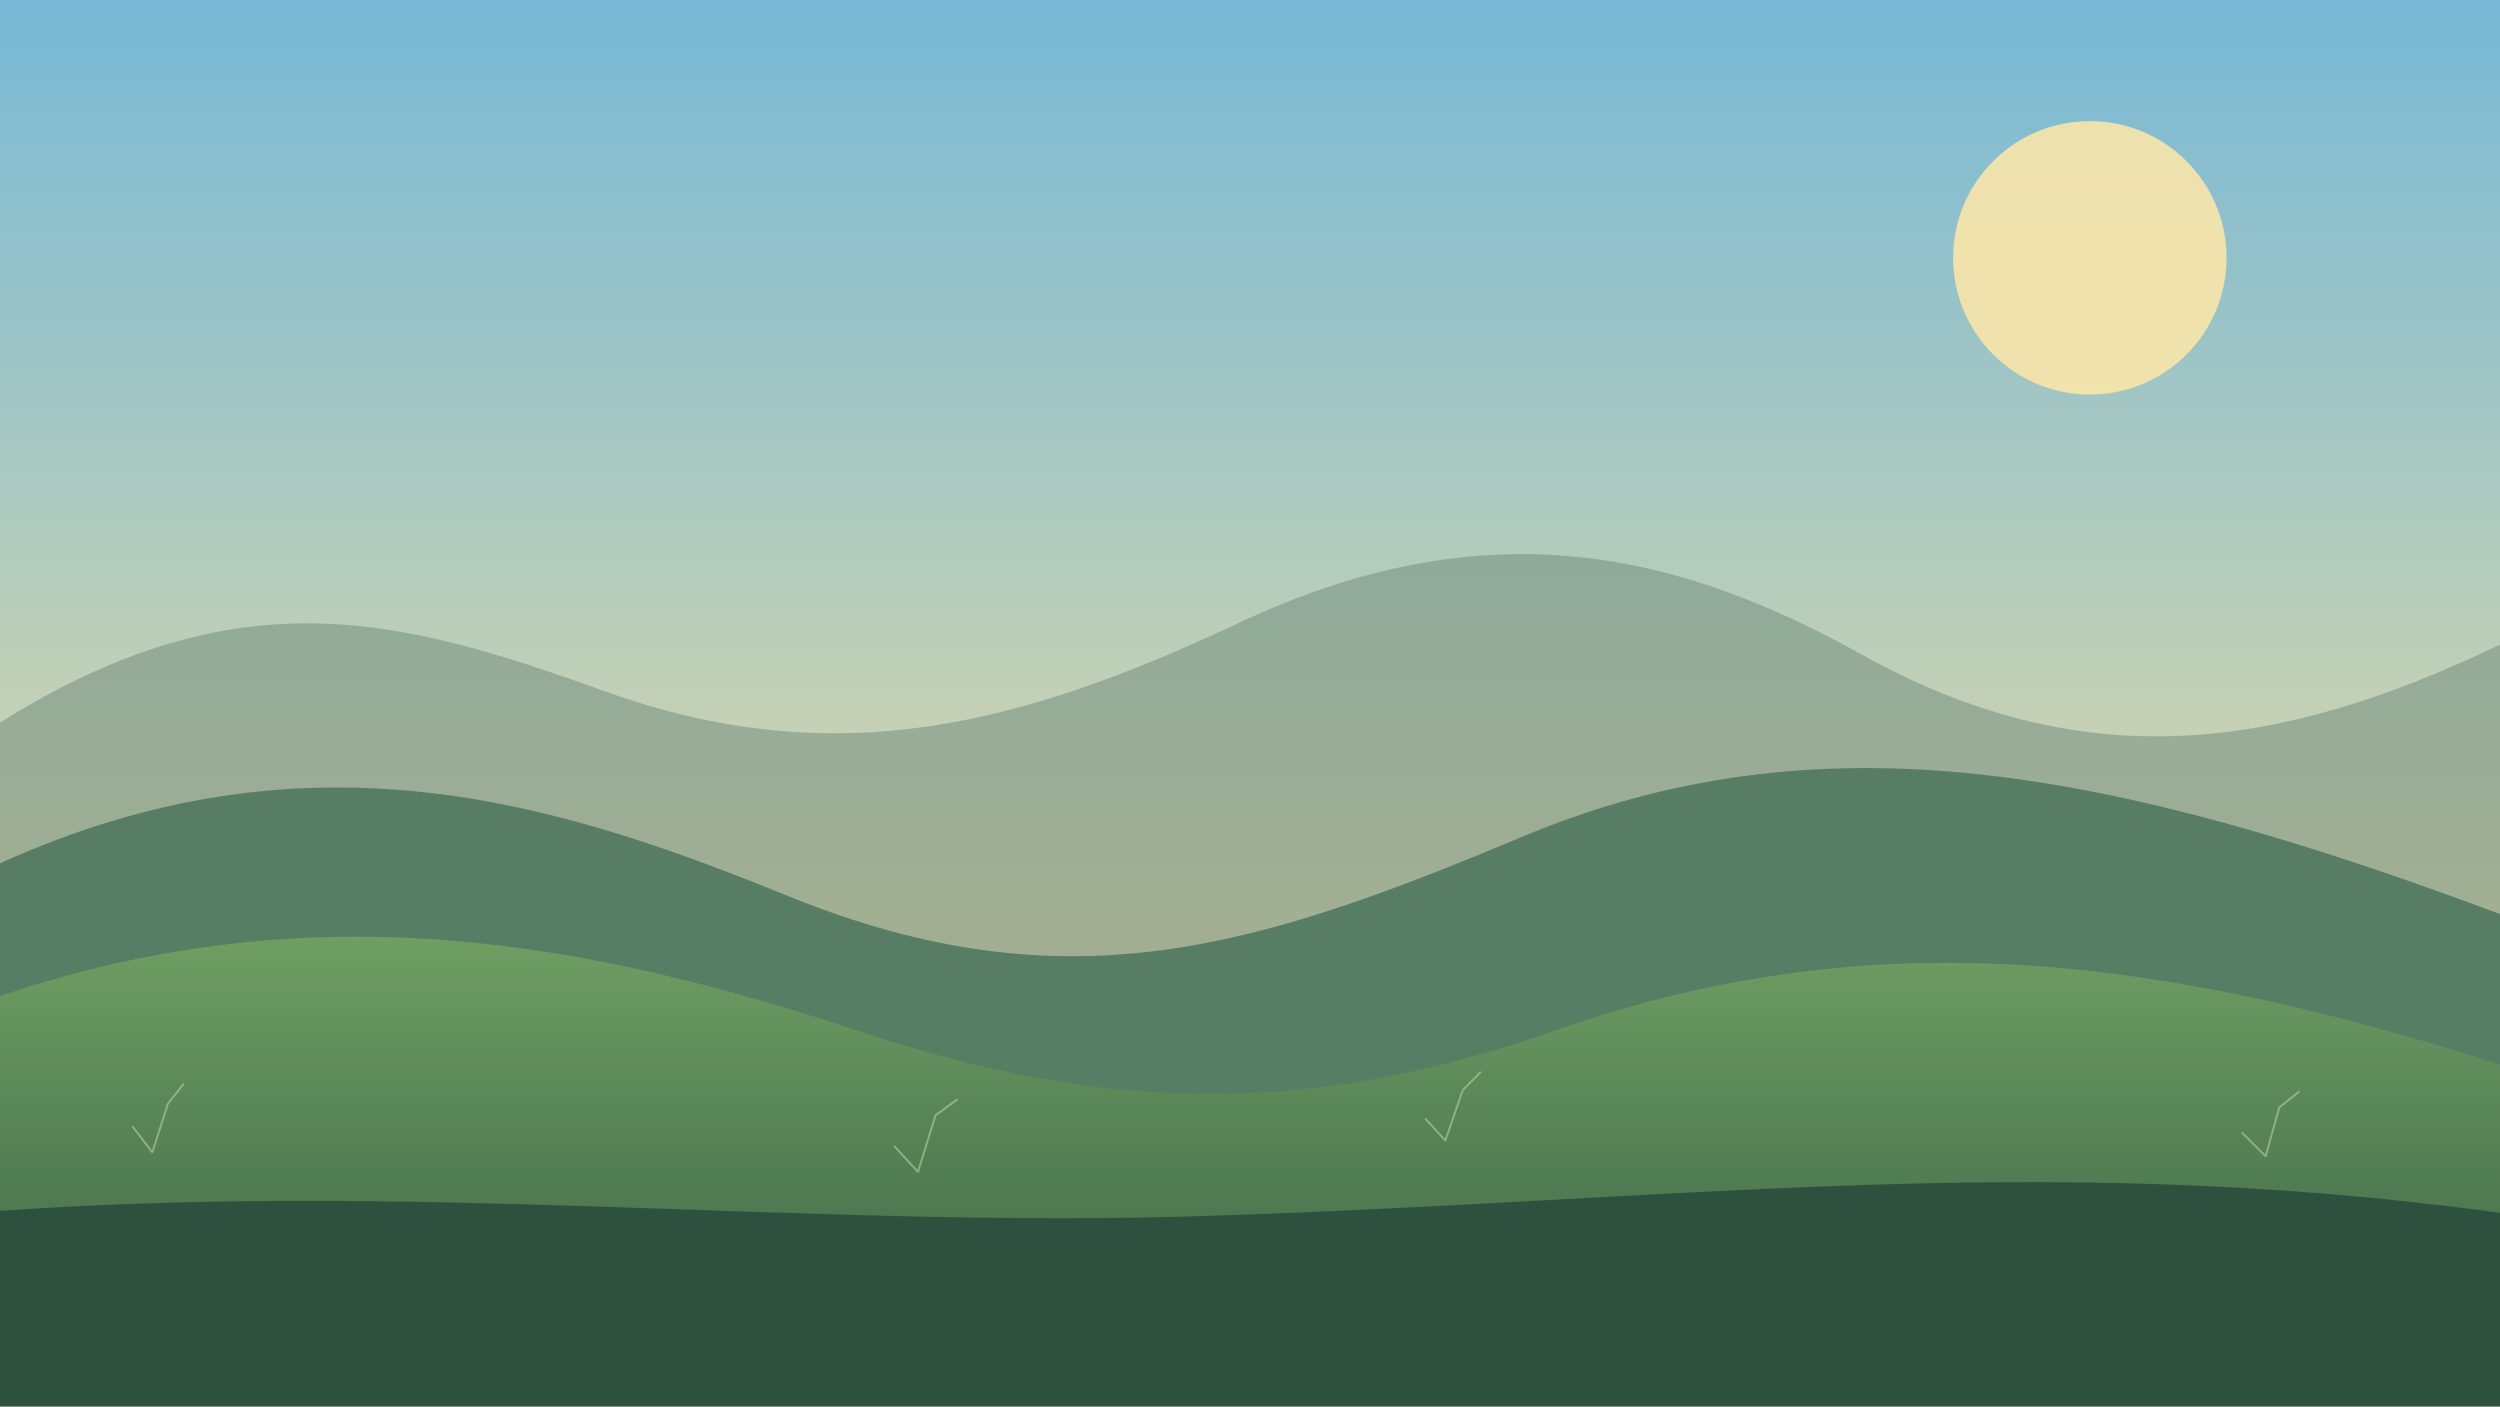
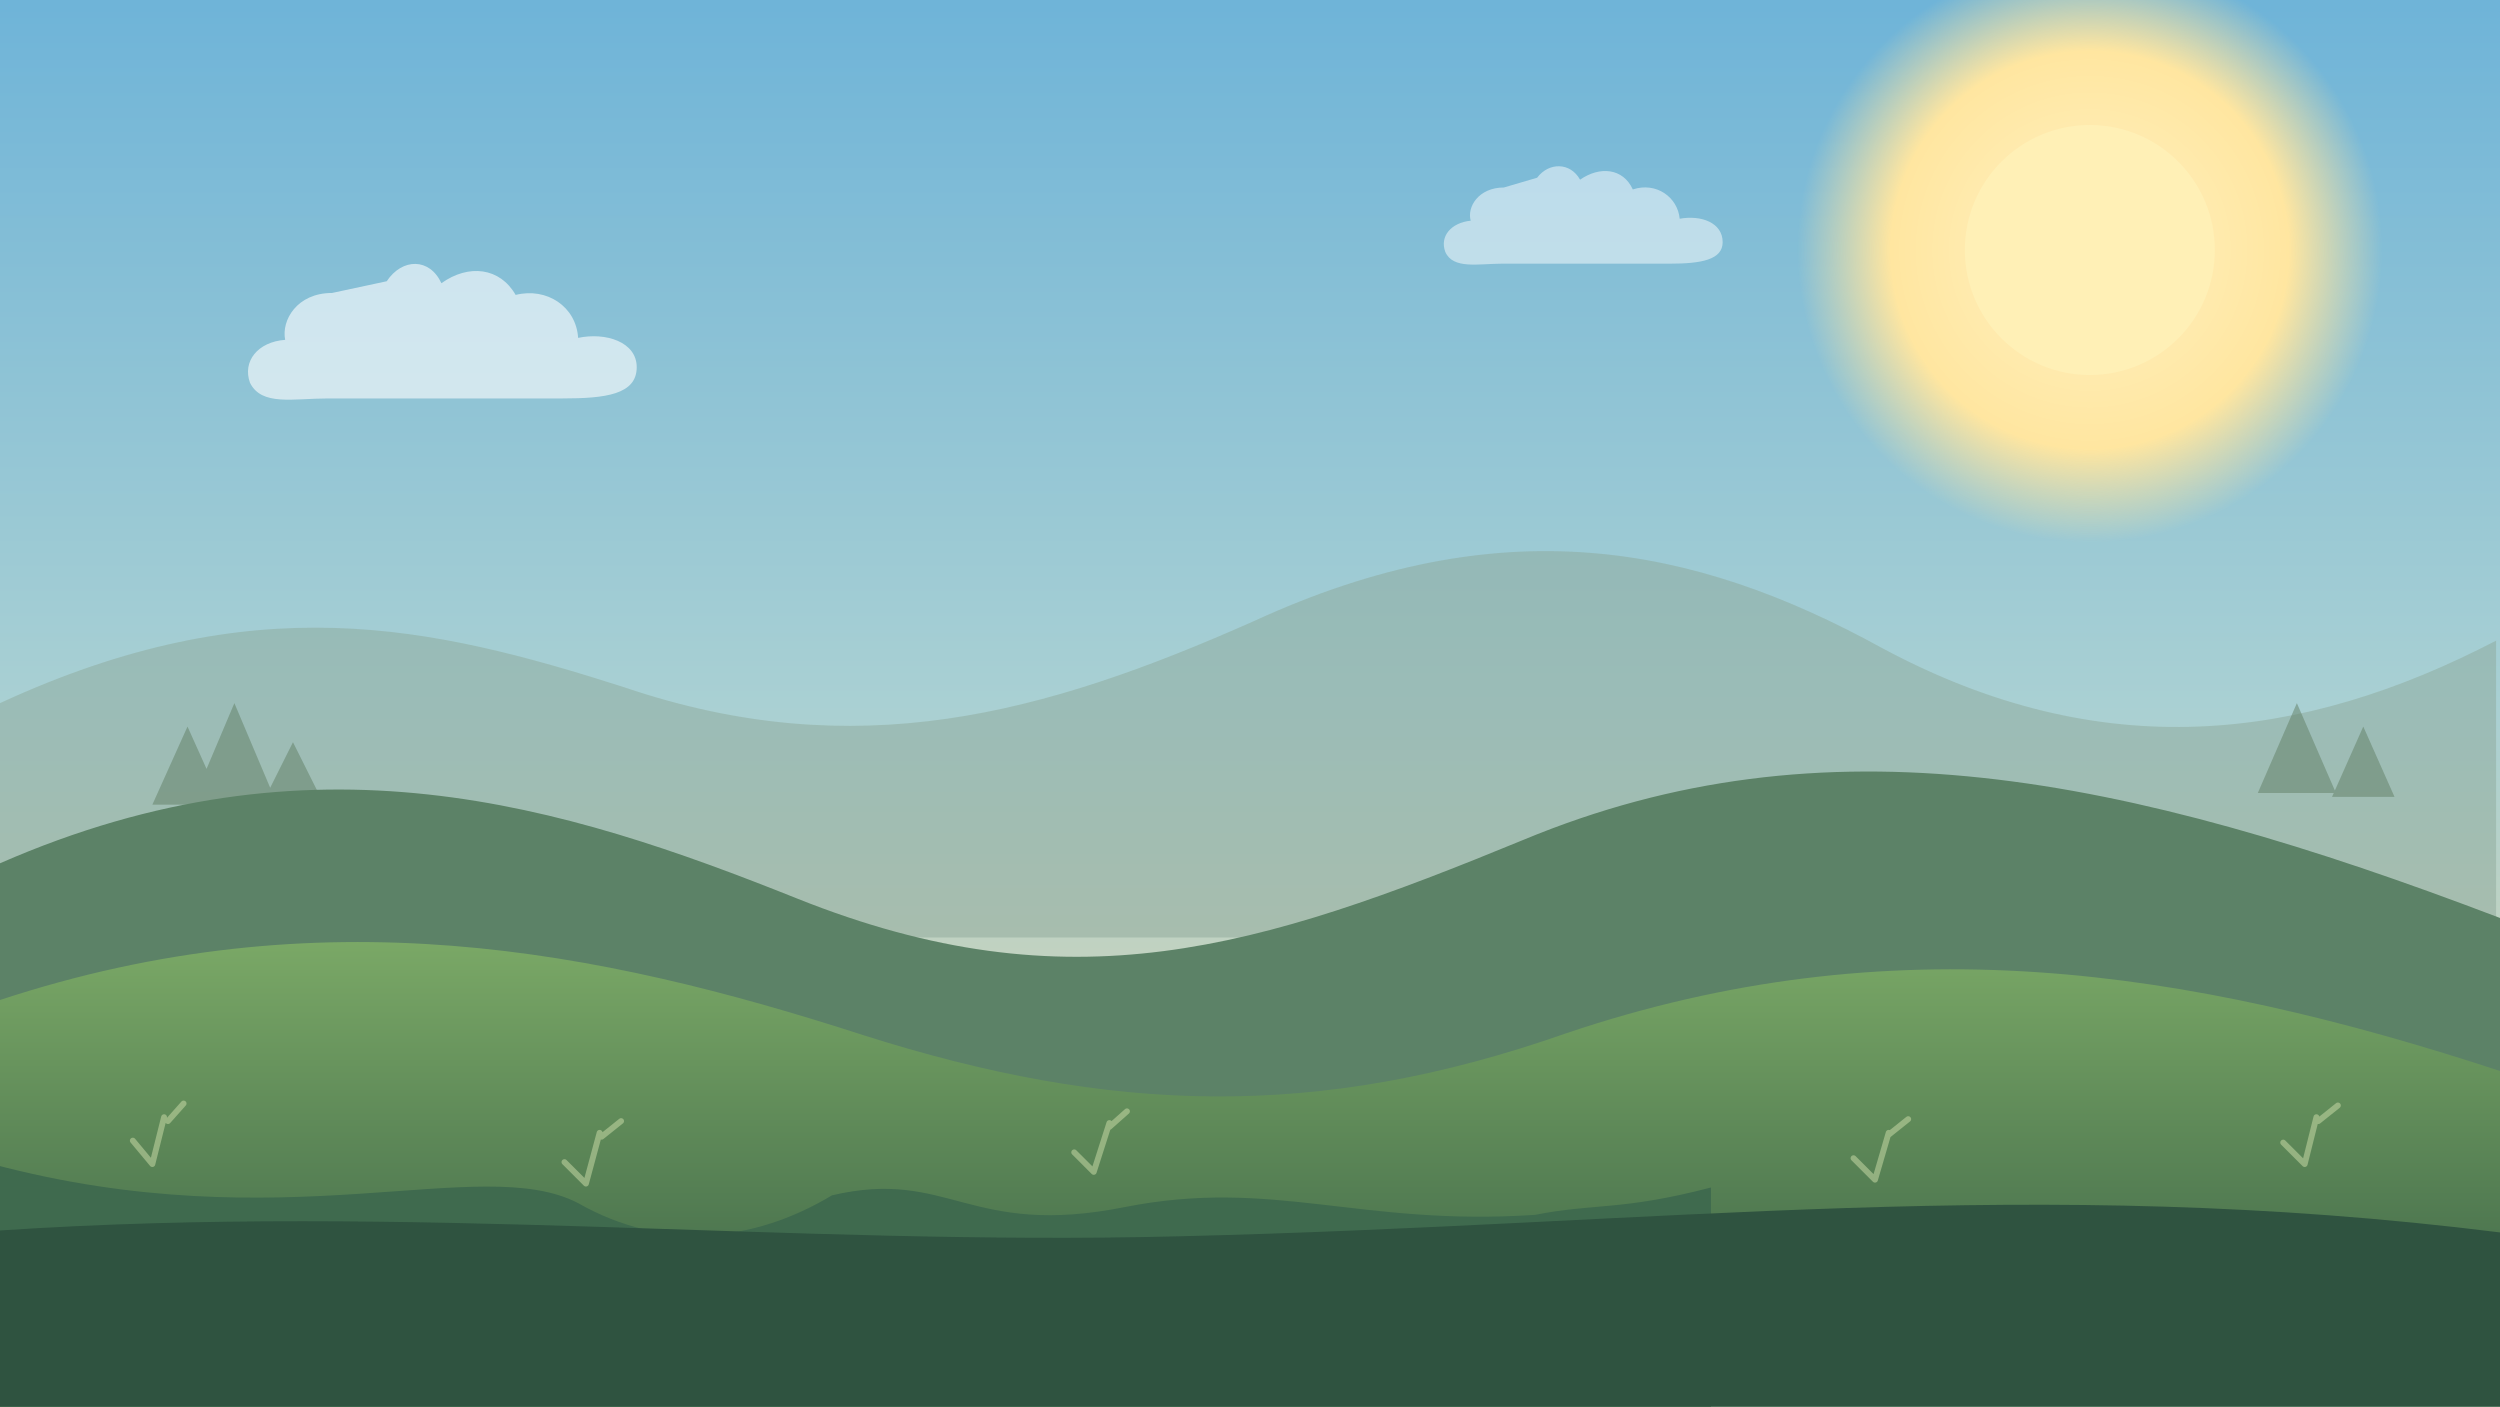
<svg xmlns="http://www.w3.org/2000/svg" viewBox="0 0 1280 720">
  <defs>
    <linearGradient id="sky" x1="0" y1="0" x2="0" y2="1">
-       <stop offset="0" stop-color="#78b9d6" />
-       <stop offset="0.65" stop-color="#d8d7ad" />
-       <stop offset="1" stop-color="#f2c989" />
+       <stop offset="0" stop-color="#6fb4d8" />
+       <stop offset="0.5" stop-color="#a9d0d3" />
+       <stop offset="1" stop-color="#ecd6a0" />
    </linearGradient>
    <linearGradient id="grass" x1="0" y1="0" x2="0" y2="1">
-       <stop offset="0" stop-color="#6f9e62" />
-       <stop offset="1" stop-color="#365e45" />
+       <stop offset="0" stop-color="#7aa866" />
+       <stop offset="1" stop-color="#3a6146" />
    </linearGradient>
+     <radialGradient id="sun" cx="0.5" cy="0.5" r="0.5">
+       <stop offset="0" stop-color="#fff2c4" />
+       <stop offset="0.68" stop-color="#ffe6a0" />
+       <stop offset="1" stop-color="#ffe6a0" stop-opacity="0" />
+     </radialGradient>
  </defs>
  <rect width="1280" height="720" fill="url(#sky)" />
-   <circle cx="1070" cy="132" r="70" fill="#ffe8a8" opacity=".85" />
-   <path d="M0 370C124 292 209 318 310 354c119 43 215 16 322-34 126-60 224-39 321 15 113 63 213 50 327-5v230H0Z" fill="#6f8a7a" opacity=".52" />
-   <path d="M0 442c157-71 284-32 404 17 141 57 238 27 374-30 154-65 304-35 502 39v252H0Z" fill="#577d64" />
-   <path d="M0 510c162-55 304-27 440 18 126 42 231 44 358-1 166-58 315-35 482 18v175H0Z" fill="url(#grass)" />
-   <path d="M0 620c210-15 405 8 603 3 251-7 437-35 677-2v99H0Z" fill="#2d513e" />
-   <g fill="none" stroke="#d2dfb4" stroke-linecap="round" opacity=".48">
-     <path d="M78 590l8-25m-8 25-10-13m18-12 8-10" />
-     <path d="M470 600l9-29m-9 29-12-13m21-16 11-8" />
-     <path d="M740 584l9-26m-9 26-10-11m19-15 9-9" />
-     <path d="M1160 592l7-25m-7 25-12-12m19-13 10-8" />
+   <circle cx="1070" cy="128" r="150" fill="url(#sun)" />
+   <circle cx="1070" cy="128" r="64" fill="#fff0b6" />
+   <g fill="#ffffff" opacity="0.6">
+     <path d="M170 150c-18 0-26 14-24 24-14 1-22 11-18 22 6 12 22 8 40 8h120c22 0 38-2 38-16 0-13-16-18-30-15-1-16-16-26-32-22-8-14-24-16-38-6-6-13-20-13-28-1Z" />
+     <path d="M770 96c-13 0-19 10-17 17-10 1-16 8-13 16 4 9 17 6 29 6h86c16 0 27-2 27-11 0-10-11-14-22-12-1-11-12-19-24-15-5-11-17-12-27-5-5-9-16-9-22-1Z" opacity="0.82" />
+   </g>
+   <path d="M0 360C130 300 220 320 320 352c118 40 214 14 322-34 126-58 224-40 322 14 112 60 214 48 314-4v152H0Z" fill="#8aa595" opacity=".45" />
+   <g fill="#5f7d63" opacity="0.5">
+     <path d="M96 372l18 40h-36zM120 360l22 52h-44zM150 380l16 32h-32z" />
+     <path d="M1176 360l20 46h-40zM1210 372l16 36h-32z" />
+   </g>
+   <path d="M0 442c160-70 288-30 408 18 140 56 236 26 372-30 154-64 306-34 500 40v252H0Z" fill="#5c8267" />
+   <path d="M0 512c164-54 306-26 442 18 126 40 232 44 360-1 166-56 316-34 480 20v153H0Z" fill="url(#grass)" />
+   <path d="M-4 596c150 40 250-6 300 20 44 25 90 20 130-4 60-14 70 22 150 6 76-15 120 10 210 4 30-6 44-2 90-14v132H-4Z" fill="#3f6a4e" />
+   <path d="M0 630c210-14 405 8 603 3 251-6 437-32 677-2v89H0Z" fill="#2f5340" />
+   <g fill="none" stroke="#cfe0ac" stroke-linecap="round" opacity=".5" stroke-width="3">
+     <path d="M78 596l6-24m-6 24-10-12m18-10 8-9" />
+     <path d="M300 606l7-26m-7 26-11-11m19-13 10-8" />
+     <path d="M560 600l8-25m-8 25-10-10m18-13 9-8" />
+     <path d="M960 604l7-24m-7 24-11-11m18-12 10-8" />
+     <path d="M1180 596l6-24m-6 24-11-11m18-11 10-8" />
  </g>
</svg>
